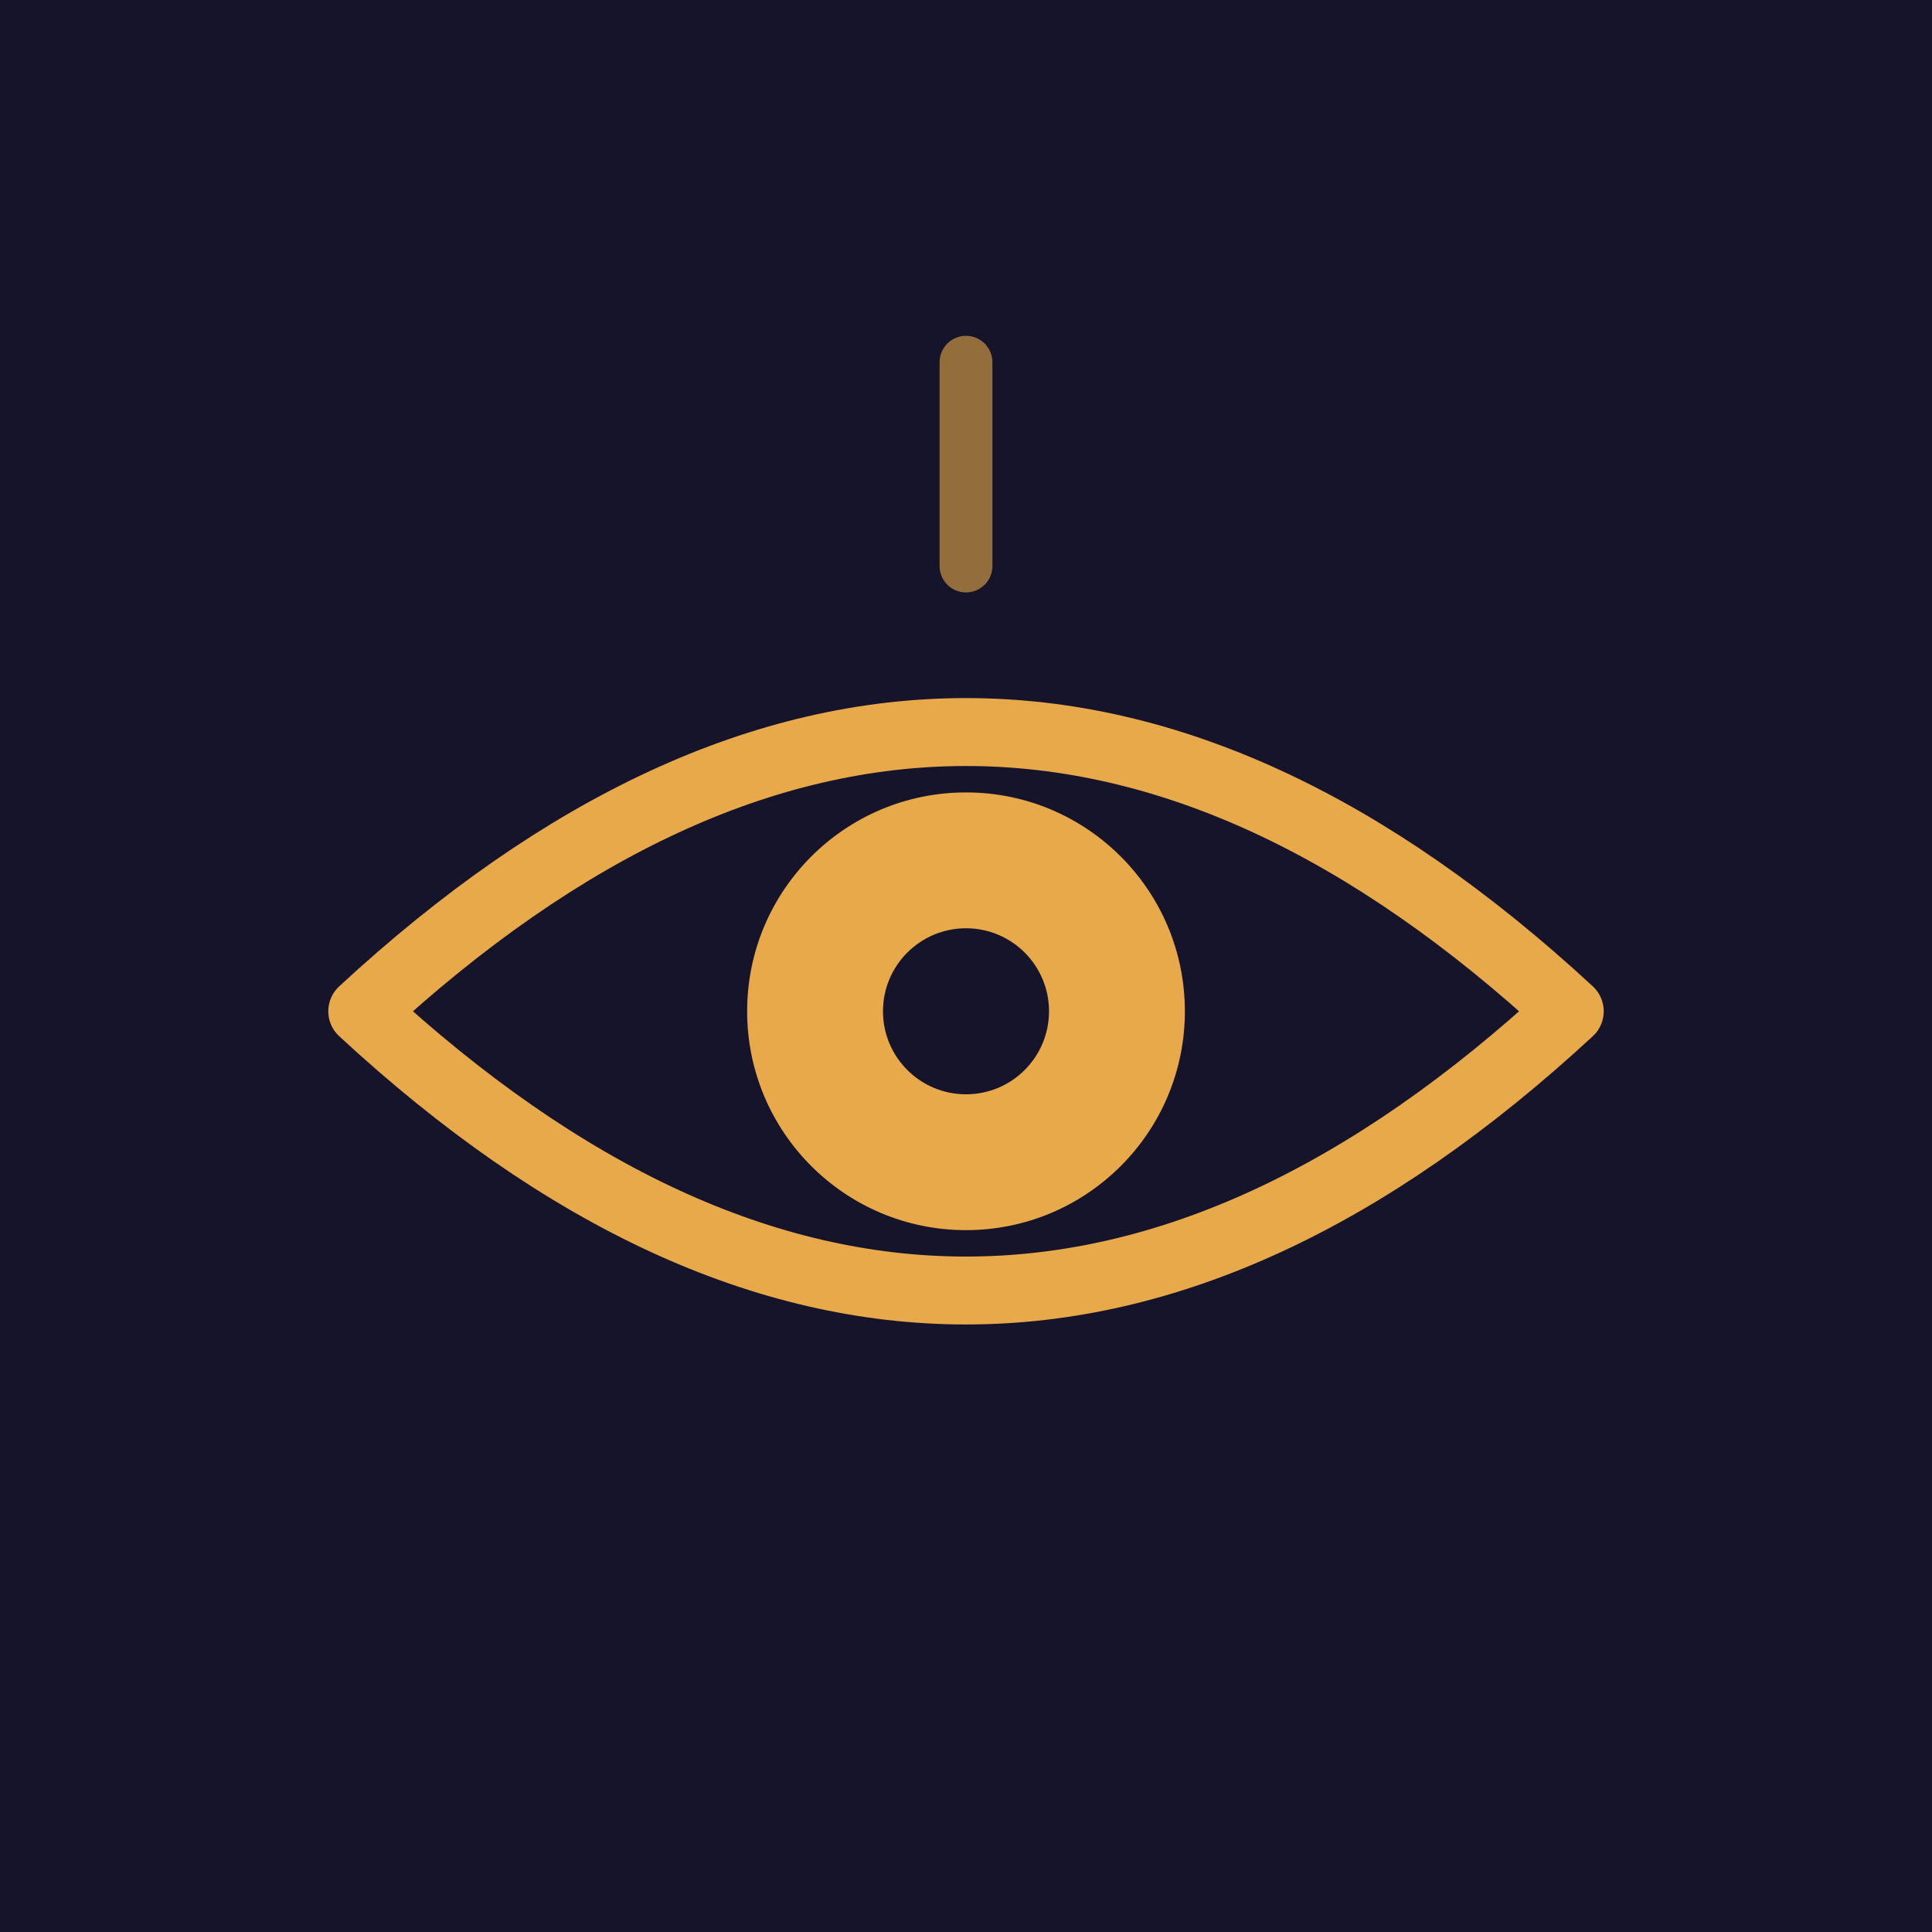
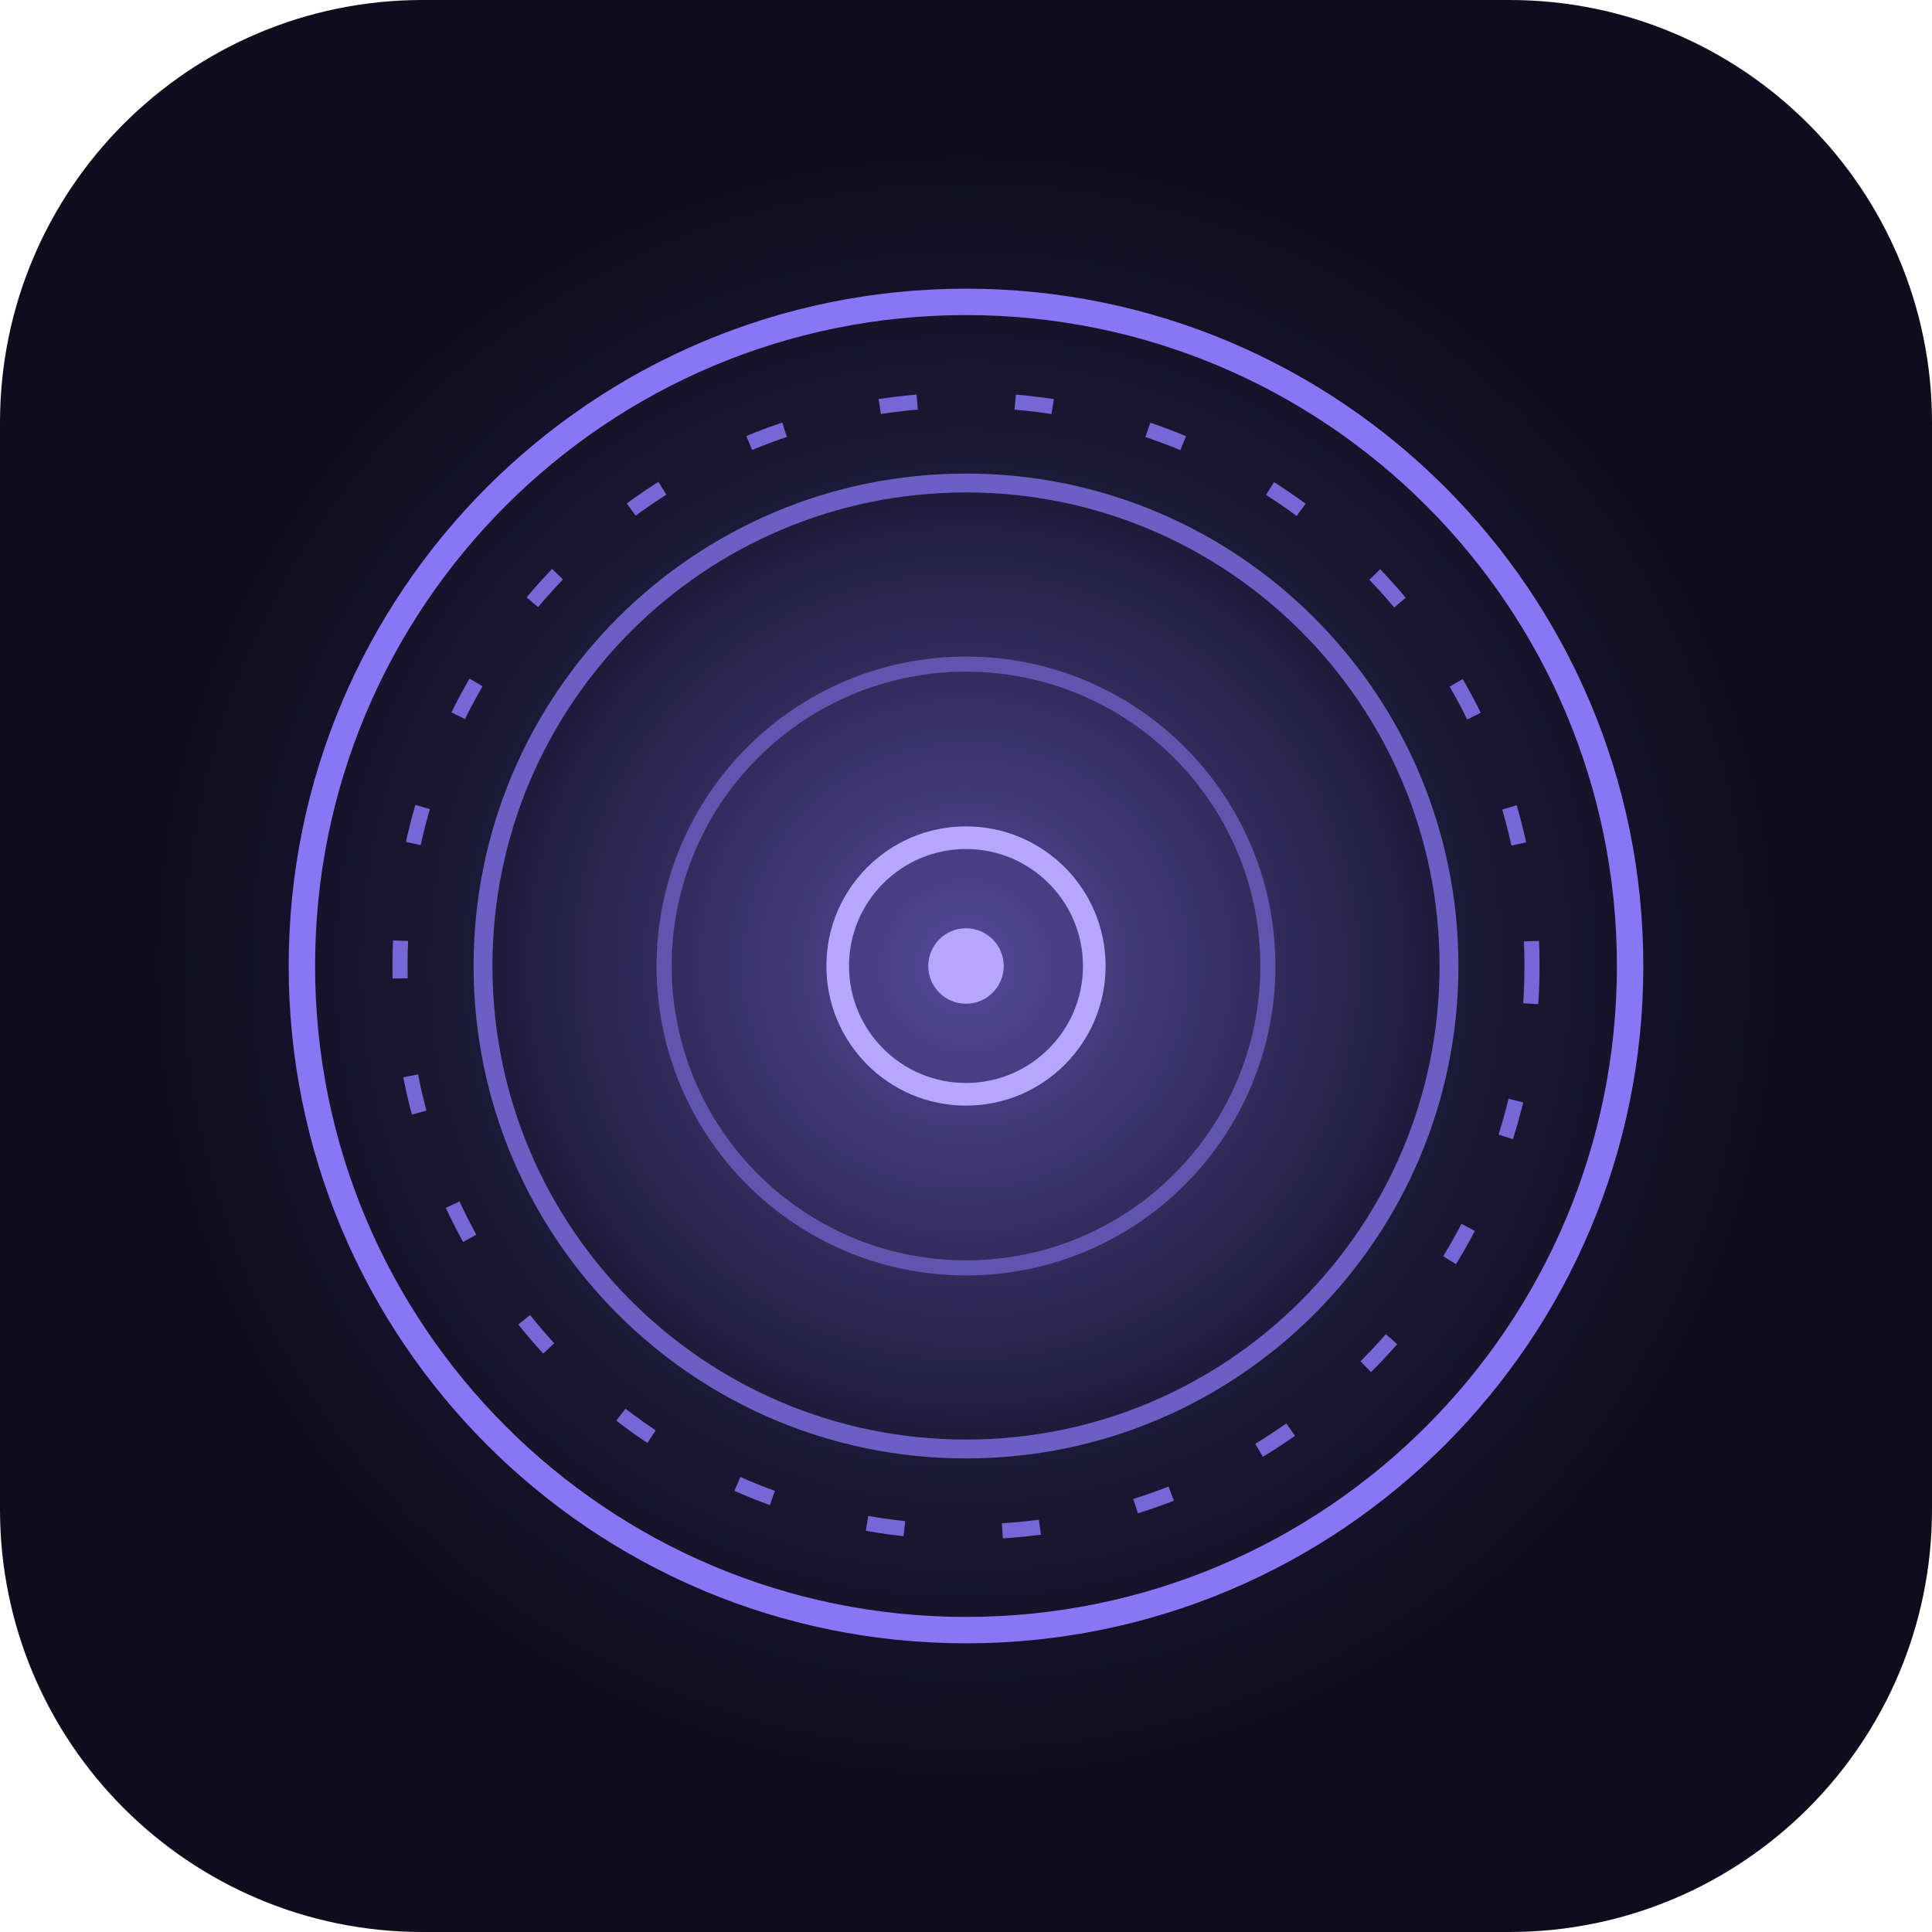
<svg xmlns="http://www.w3.org/2000/svg" viewBox="0 0 512 512">
-   <rect width="512" height="512" fill="#16142a" />
-   <path d="M96 268 Q256 120 416 268 Q256 416 96 268 Z" fill="none" stroke="#e8a94a" stroke-width="18" stroke-linejoin="round" />
-   <circle cx="256" cy="268" r="58" fill="#e8a94a" />
-   <circle cx="256" cy="268" r="22" fill="#16142a" />
-   <path d="M256 96 L256 150" stroke="#e8a94a" stroke-width="14" stroke-linecap="round" opacity=".6" />
+   <defs>
+     <radialGradient id="g" cx="50%" cy="50%" r="50%">
+       <stop offset="0%" stop-color="#8f7bff" stop-opacity=".55" />
+       <stop offset="60%" stop-color="#8f7bff" stop-opacity=".12" />
+       <stop offset="100%" stop-color="#8f7bff" stop-opacity="0" />
+     </radialGradient>
+   </defs>
+   <rect width="512" height="512" rx="112" fill="#0e0c1d" />
+   <circle cx="256" cy="256" r="220" fill="url(#g)" />
+   <g fill="none" stroke="#8f7bff">
+     <circle cx="256" cy="256" r="176" stroke-width="7" opacity=".95" />
+     <circle cx="256" cy="256" r="128" stroke-width="5" opacity=".7" />
+     <circle cx="256" cy="256" r="80" stroke-width="4" opacity=".5" />
+     <circle cx="256" cy="256" r="150" stroke-width="4" opacity=".8" stroke-dasharray="10 26" />
+   </g>
+   <circle cx="256" cy="256" r="34" fill="none" stroke="#b7a6ff" stroke-width="6" />
+   <circle cx="256" cy="256" r="10" fill="#b7a6ff" />
</svg>
